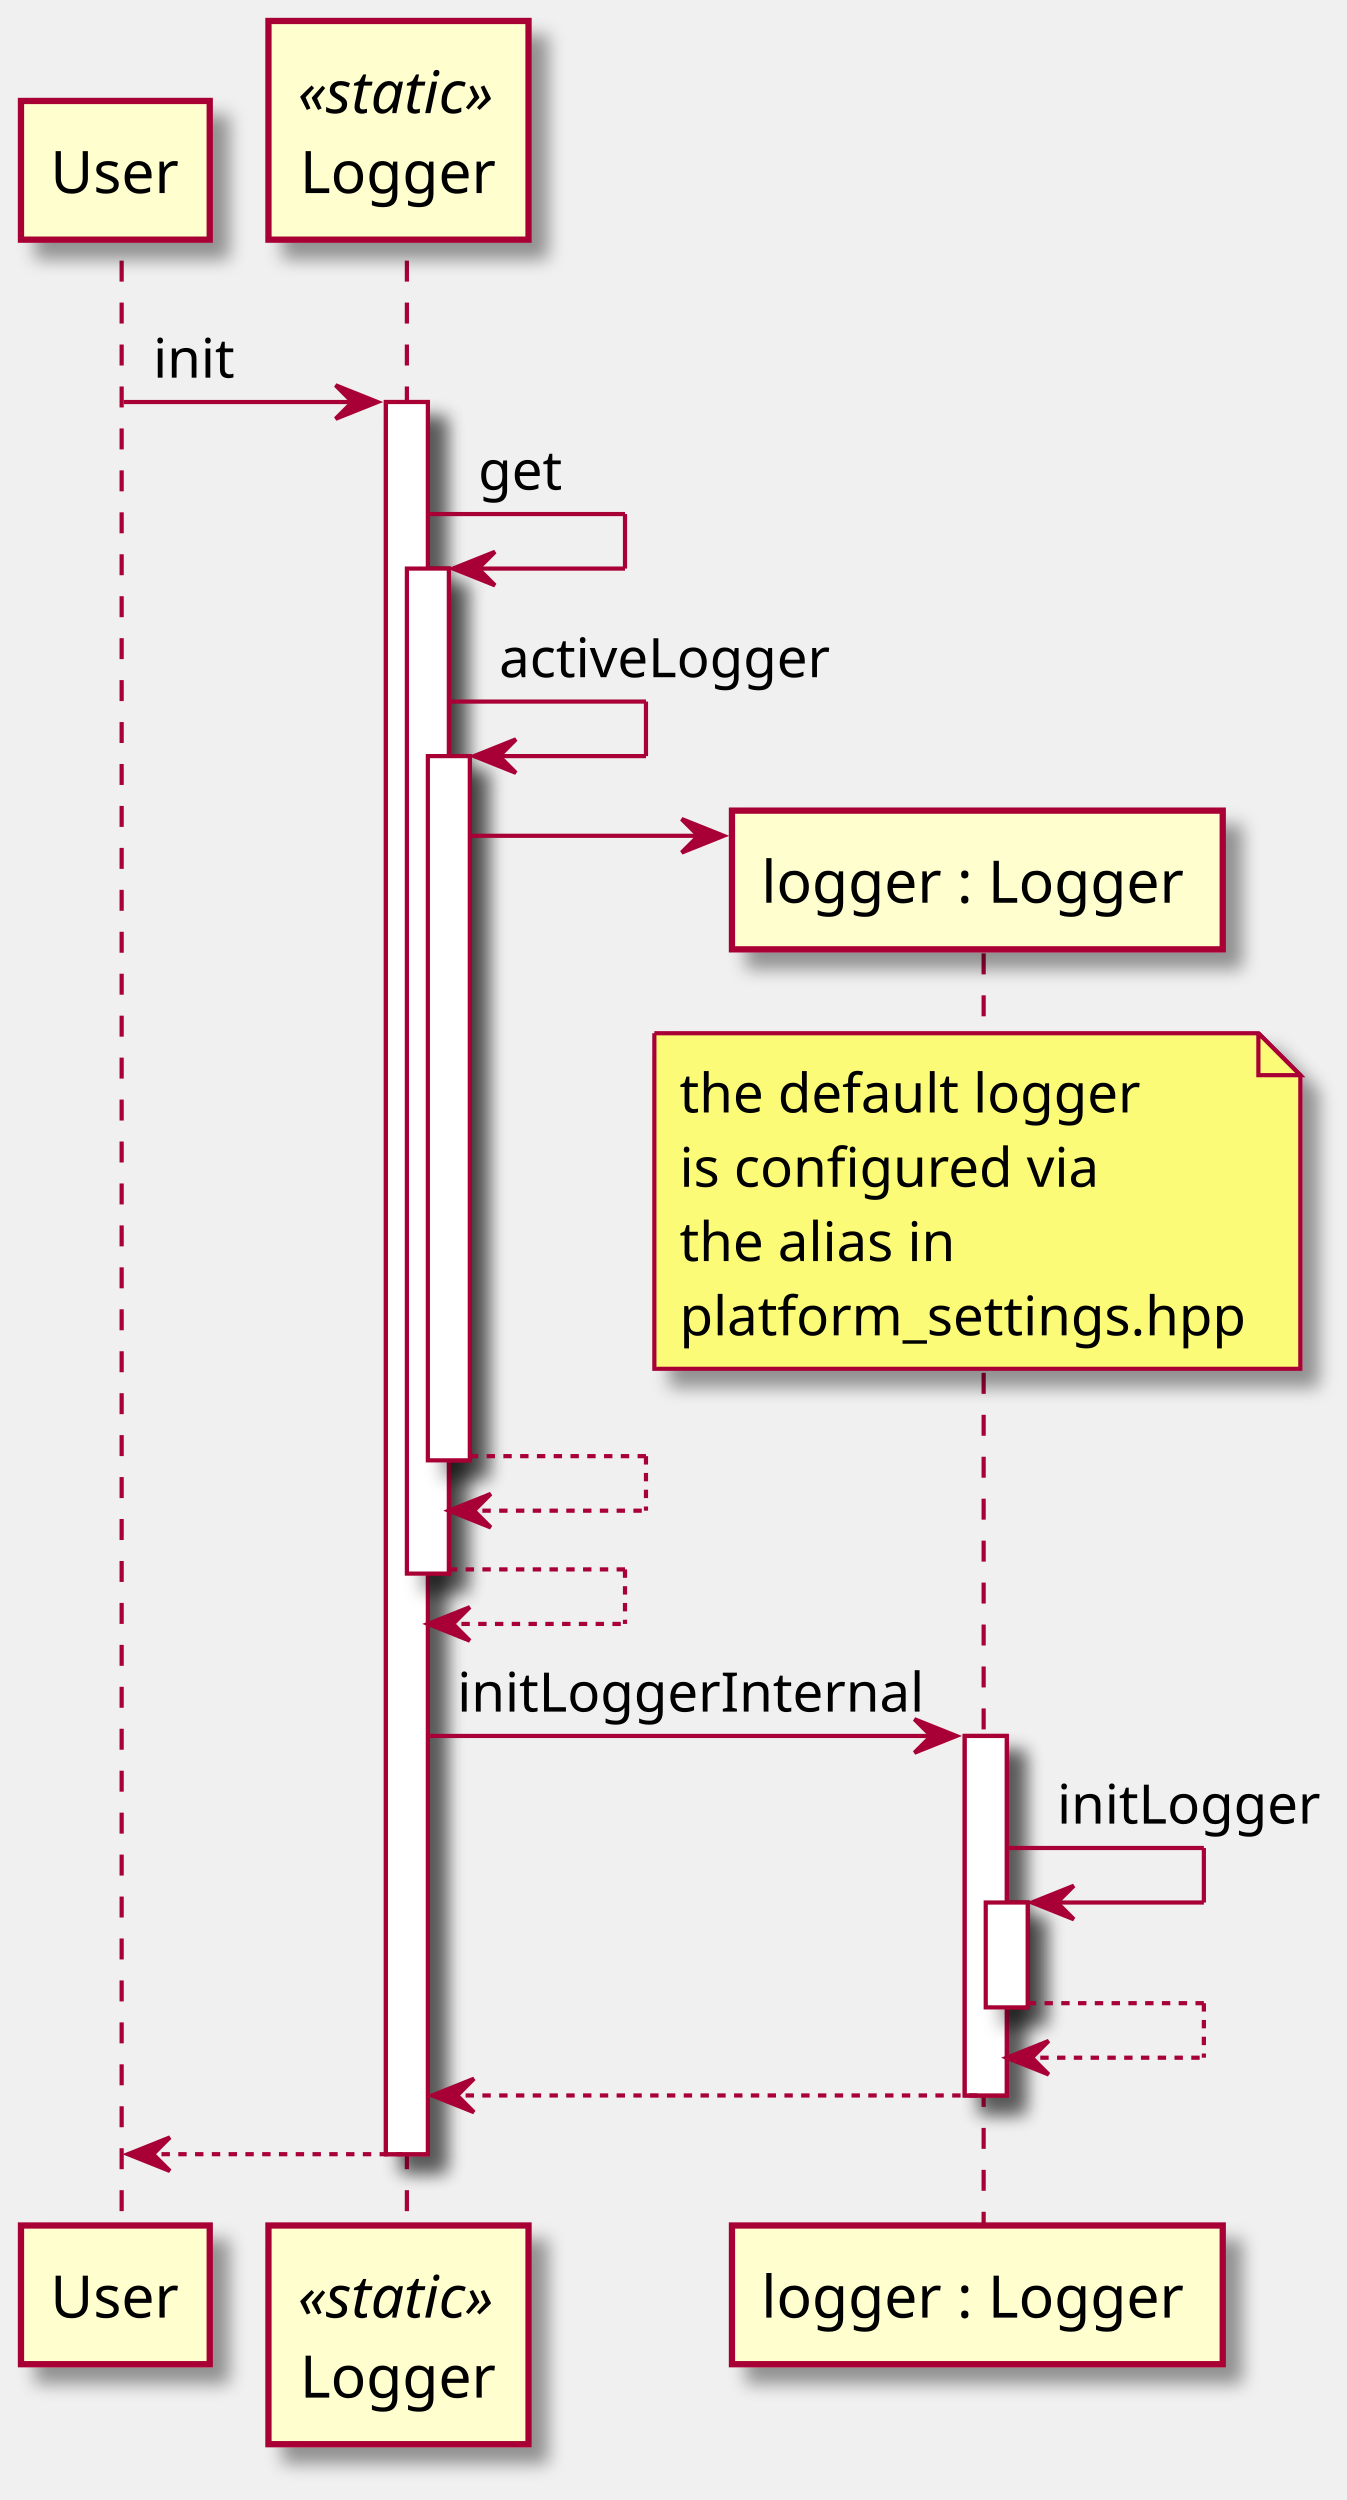
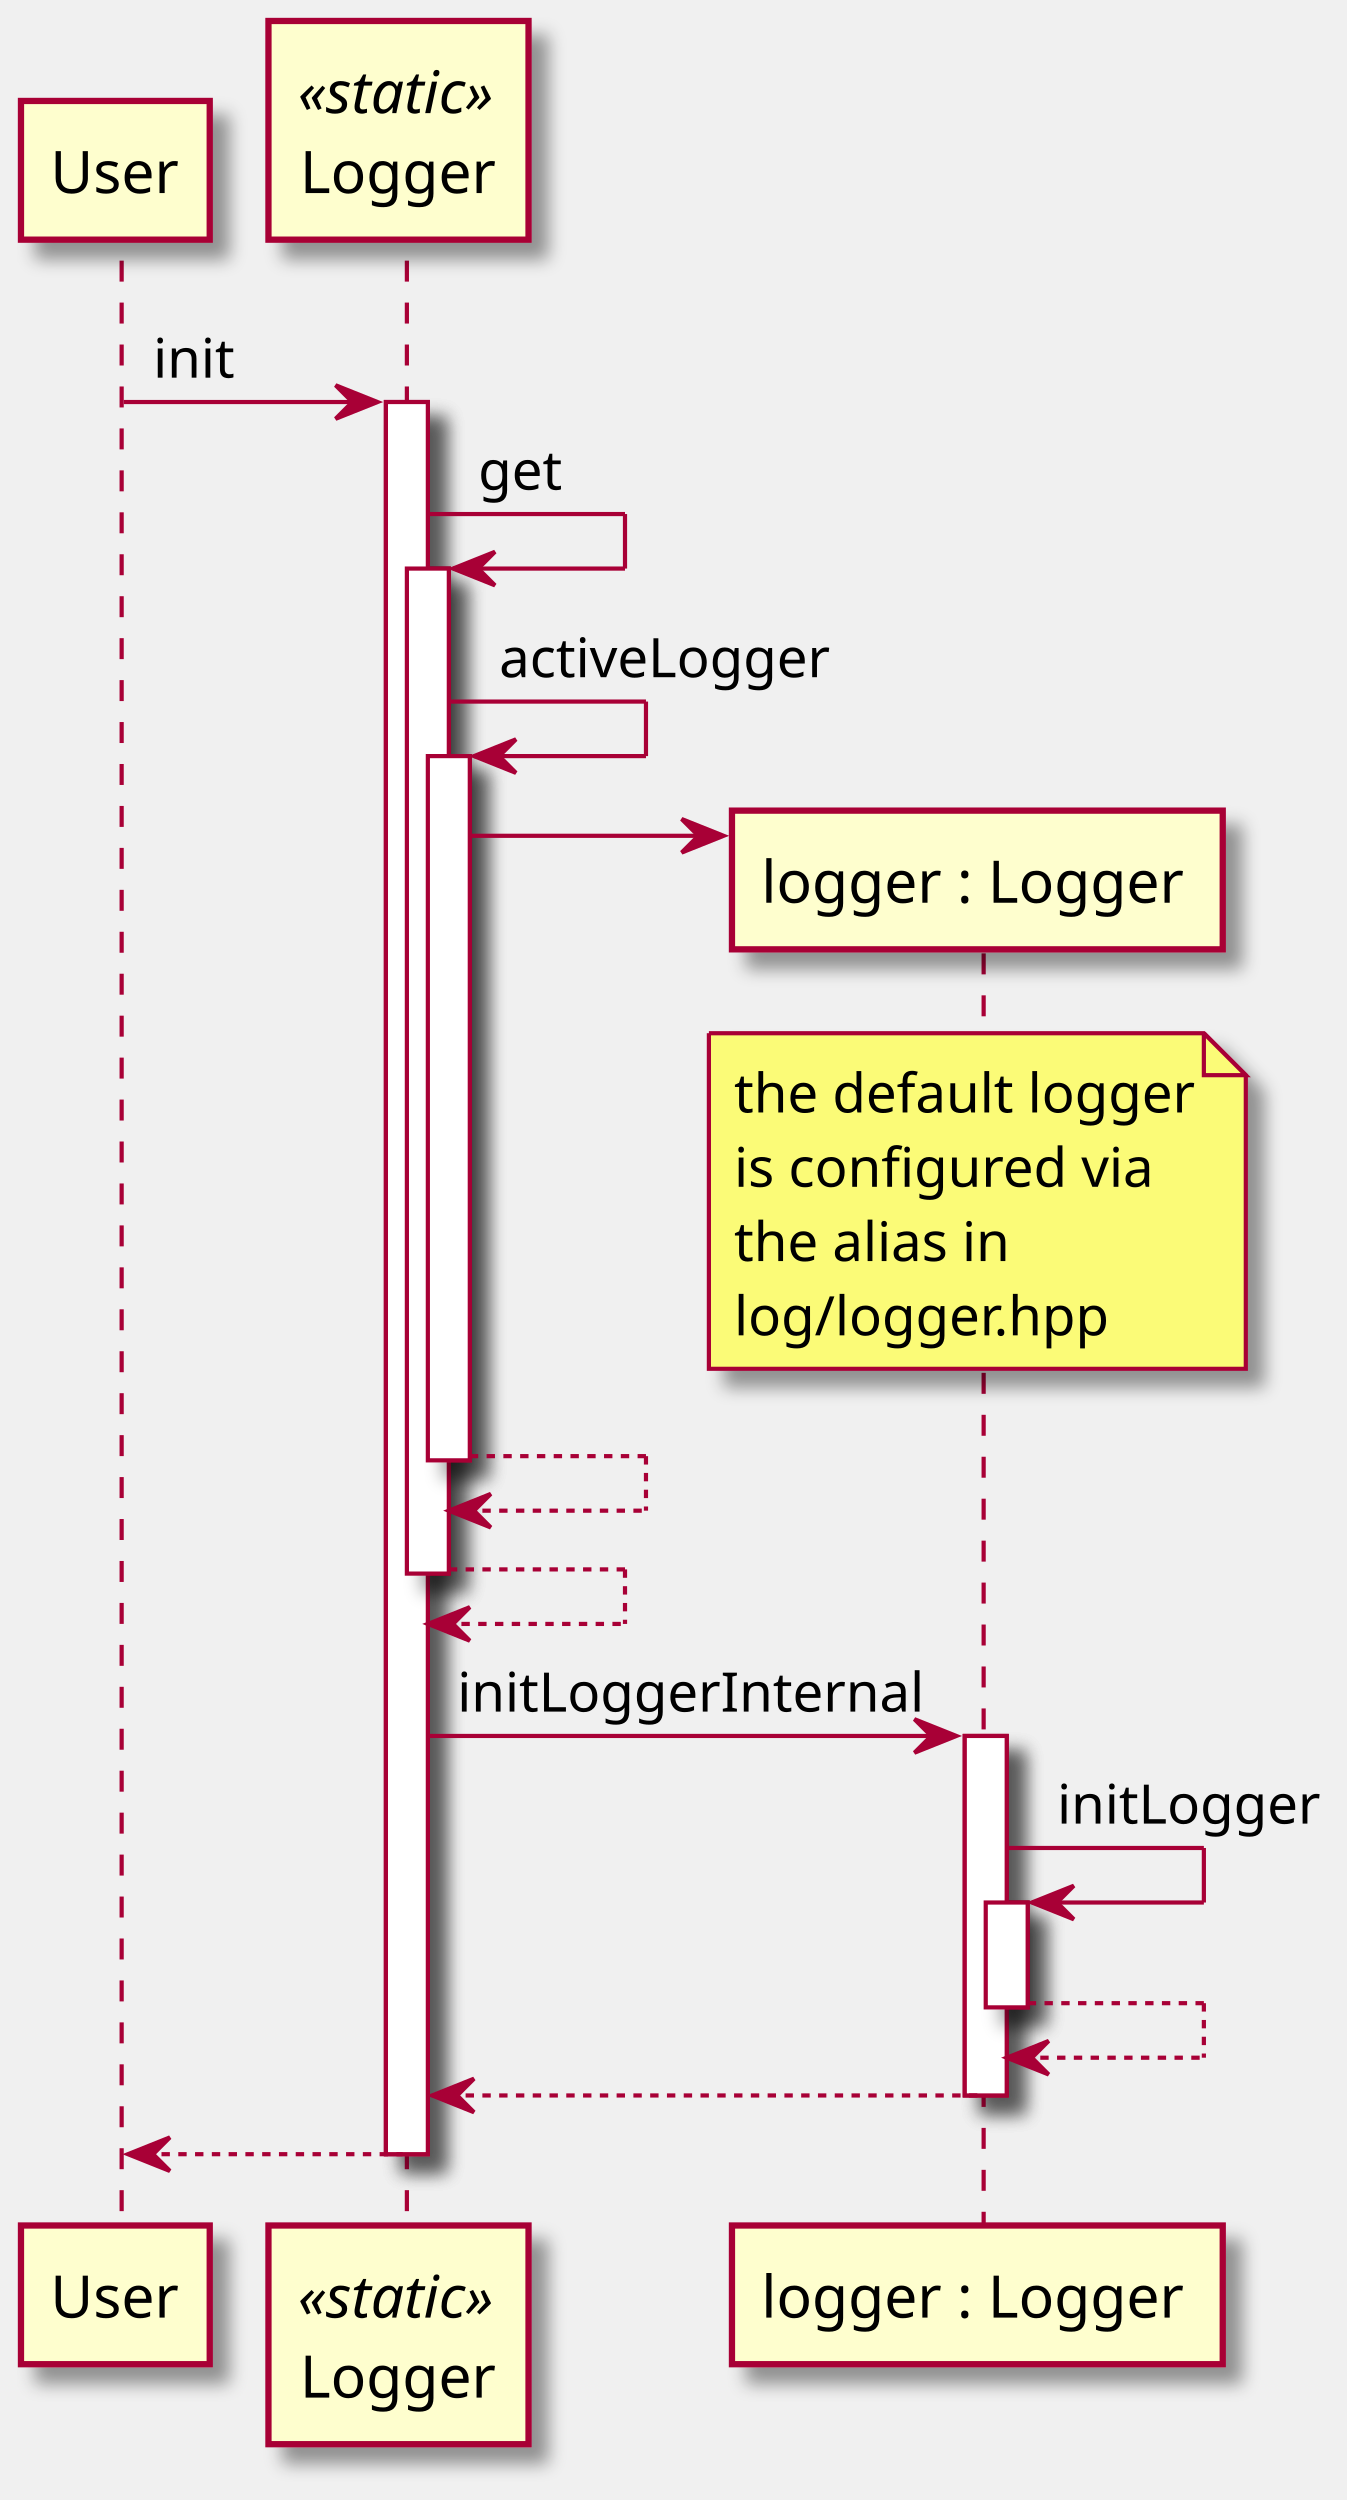
<svg xmlns="http://www.w3.org/2000/svg" contentScriptType="application/ecmascript" contentStyleType="text/css" height="596px" preserveAspectRatio="none" style="width:321px;height:596px;background:#EEEBDC;" version="1.1" viewBox="0 0 321 596" width="321px" zoomAndPan="magnify">
  <defs>
-     <filter height="300%" id="faeqs7rcai6ys" width="300%" x="-1" y="-1">
+     <filter height="300%" id="fy6qz33u8np6w" width="300%" x="-1" y="-1">
      <feGaussianBlur result="blurOut" stdDeviation="2.0" />
      <feColorMatrix in="blurOut" result="blurOut2" type="matrix" values="0 0 0 0 0 0 0 0 0 0 0 0 0 0 0 0 0 0 .4 0" />
      <feOffset dx="4.0" dy="4.0" in="blurOut2" result="blurOut3" />
      <feBlend in="SourceGraphic" in2="blurOut3" mode="normal" />
    </filter>
  </defs>
  <g>
-     <rect fill="#FFFFFF" filter="url(#faeqs7rcai6ys)" height="417.716" style="stroke:#A80036;stroke-width:1.0;" width="10" x="92" y="95.842" />
-     <rect fill="#FFFFFF" filter="url(#faeqs7rcai6ys)" height="239.598" style="stroke:#A80036;stroke-width:1.0;" width="10" x="97" y="135.548" />
-     <rect fill="#FFFFFF" filter="url(#faeqs7rcai6ys)" height="167.892" style="stroke:#A80036;stroke-width:1.0;" width="10" x="102" y="180.254" />
-     <rect fill="#FFFFFF" filter="url(#faeqs7rcai6ys)" height="85.706" style="stroke:#A80036;stroke-width:1.0;" width="10" x="230" y="413.852" />
-     <rect fill="#FFFFFF" filter="url(#faeqs7rcai6ys)" height="25" style="stroke:#A80036;stroke-width:1.0;" width="10" x="235" y="453.558" />
+     <rect fill="#FFFFFF" filter="url(#fy6qz33u8np6w)" height="417.716" style="stroke:#A80036;stroke-width:1.0;" width="10" x="92" y="95.842" />
+     <rect fill="#FFFFFF" filter="url(#fy6qz33u8np6w)" height="239.598" style="stroke:#A80036;stroke-width:1.0;" width="10" x="97" y="135.548" />
+     <rect fill="#FFFFFF" filter="url(#fy6qz33u8np6w)" height="167.892" style="stroke:#A80036;stroke-width:1.0;" width="10" x="102" y="180.254" />
+     <rect fill="#FFFFFF" filter="url(#fy6qz33u8np6w)" height="85.706" style="stroke:#A80036;stroke-width:1.0;" width="10" x="230" y="413.852" />
+     <rect fill="#FFFFFF" filter="url(#fy6qz33u8np6w)" height="25" style="stroke:#A80036;stroke-width:1.0;" width="10" x="235" y="453.558" />
    <line style="stroke:#A80036;stroke-width:1.0;stroke-dasharray:5.0,5.0;" x1="29" x2="29" y1="62.136" y2="531.558" />
    <line style="stroke:#A80036;stroke-width:1.0;stroke-dasharray:5.0,5.0;" x1="97" x2="97" y1="62.136" y2="531.558" />
    <line style="stroke:#A80036;stroke-width:1.0;stroke-dasharray:5.0,5.0;" x1="234.5" x2="234.5" y1="227.288" y2="531.558" />
-     <rect fill="#FEFECE" filter="url(#faeqs7rcai6ys)" height="33.068" style="stroke:#A80036;stroke-width:1.5;" width="45" x="5" y="24.068" />
+     <rect fill="#FEFECE" filter="url(#fy6qz33u8np6w)" height="33.068" style="stroke:#A80036;stroke-width:1.5;" width="45" x="5" y="24.068" />
    <text fill="#000000" font-family="sans-serif" font-size="14" lengthAdjust="spacing" textLength="31" x="12" y="46.034">User</text>
-     <rect fill="#FEFECE" filter="url(#faeqs7rcai6ys)" height="33.068" style="stroke:#A80036;stroke-width:1.5;" width="45" x="5" y="530.558" />
+     <rect fill="#FEFECE" filter="url(#fy6qz33u8np6w)" height="33.068" style="stroke:#A80036;stroke-width:1.5;" width="45" x="5" y="530.558" />
    <text fill="#000000" font-family="sans-serif" font-size="14" lengthAdjust="spacing" textLength="31" x="12" y="552.524">User</text>
-     <rect fill="#FEFECE" filter="url(#faeqs7rcai6ys)" height="52.136" style="stroke:#A80036;stroke-width:1.5;" width="62" x="64" y="5" />
+     <rect fill="#FEFECE" filter="url(#fy6qz33u8np6w)" height="52.136" style="stroke:#A80036;stroke-width:1.5;" width="62" x="64" y="5" />
    <text fill="#000000" font-family="sans-serif" font-size="14" font-style="italic" lengthAdjust="spacing" textLength="48" x="71" y="26.966">«static»</text>
    <text fill="#000000" font-family="sans-serif" font-size="14" lengthAdjust="spacing" textLength="47" x="71.5" y="46.034">Logger</text>
-     <rect fill="#FEFECE" filter="url(#faeqs7rcai6ys)" height="52.136" style="stroke:#A80036;stroke-width:1.5;" width="62" x="64" y="530.558" />
+     <rect fill="#FEFECE" filter="url(#fy6qz33u8np6w)" height="52.136" style="stroke:#A80036;stroke-width:1.5;" width="62" x="64" y="530.558" />
    <text fill="#000000" font-family="sans-serif" font-size="14" font-style="italic" lengthAdjust="spacing" textLength="48" x="71" y="552.524">«static»</text>
    <text fill="#000000" font-family="sans-serif" font-size="14" lengthAdjust="spacing" textLength="47" x="71.5" y="571.592">Logger</text>
-     <rect fill="#FEFECE" filter="url(#faeqs7rcai6ys)" height="33.068" style="stroke:#A80036;stroke-width:1.5;" width="117" x="174.5" y="530.558" />
+     <rect fill="#FEFECE" filter="url(#fy6qz33u8np6w)" height="33.068" style="stroke:#A80036;stroke-width:1.5;" width="117" x="174.5" y="530.558" />
    <text fill="#000000" font-family="sans-serif" font-size="14" lengthAdjust="spacing" textLength="103" x="181.5" y="552.524">logger : Logger</text>
-     <rect fill="#FFFFFF" filter="url(#faeqs7rcai6ys)" height="417.716" style="stroke:#A80036;stroke-width:1.0;" width="10" x="92" y="95.842" />
-     <rect fill="#FFFFFF" filter="url(#faeqs7rcai6ys)" height="239.598" style="stroke:#A80036;stroke-width:1.0;" width="10" x="97" y="135.548" />
-     <rect fill="#FFFFFF" filter="url(#faeqs7rcai6ys)" height="167.892" style="stroke:#A80036;stroke-width:1.0;" width="10" x="102" y="180.254" />
-     <rect fill="#FFFFFF" filter="url(#faeqs7rcai6ys)" height="85.706" style="stroke:#A80036;stroke-width:1.0;" width="10" x="230" y="413.852" />
-     <rect fill="#FFFFFF" filter="url(#faeqs7rcai6ys)" height="25" style="stroke:#A80036;stroke-width:1.0;" width="10" x="235" y="453.558" />
+     <rect fill="#FFFFFF" filter="url(#fy6qz33u8np6w)" height="417.716" style="stroke:#A80036;stroke-width:1.0;" width="10" x="92" y="95.842" />
+     <rect fill="#FFFFFF" filter="url(#fy6qz33u8np6w)" height="239.598" style="stroke:#A80036;stroke-width:1.0;" width="10" x="97" y="135.548" />
+     <rect fill="#FFFFFF" filter="url(#fy6qz33u8np6w)" height="167.892" style="stroke:#A80036;stroke-width:1.0;" width="10" x="102" y="180.254" />
+     <rect fill="#FFFFFF" filter="url(#fy6qz33u8np6w)" height="85.706" style="stroke:#A80036;stroke-width:1.0;" width="10" x="230" y="413.852" />
+     <rect fill="#FFFFFF" filter="url(#fy6qz33u8np6w)" height="25" style="stroke:#A80036;stroke-width:1.0;" width="10" x="235" y="453.558" />
    <polygon fill="#A80036" points="80,91.842,90,95.842,80,99.842,84,95.842" style="stroke:#A80036;stroke-width:1.0;" />
    <line style="stroke:#A80036;stroke-width:1.0;" x1="29.5" x2="86" y1="95.842" y2="95.842" />
    <text fill="#000000" font-family="sans-serif" font-size="13" lengthAdjust="spacing" textLength="19" x="36.5" y="90.033">init</text>
    <line style="stroke:#A80036;stroke-width:1.0;" x1="102" x2="149" y1="122.548" y2="122.548" />
    <line style="stroke:#A80036;stroke-width:1.0;" x1="149" x2="149" y1="122.548" y2="135.548" />
    <line style="stroke:#A80036;stroke-width:1.0;" x1="108" x2="149" y1="135.548" y2="135.548" />
    <polygon fill="#A80036" points="118,131.548,108,135.548,118,139.548,114,135.548" style="stroke:#A80036;stroke-width:1.0;" />
    <text fill="#000000" font-family="sans-serif" font-size="13" lengthAdjust="spacing" textLength="20" x="114" y="116.739">get</text>
    <line style="stroke:#A80036;stroke-width:1.0;" x1="107" x2="154" y1="167.254" y2="167.254" />
    <line style="stroke:#A80036;stroke-width:1.0;" x1="154" x2="154" y1="167.254" y2="180.254" />
    <line style="stroke:#A80036;stroke-width:1.0;" x1="113" x2="154" y1="180.254" y2="180.254" />
    <polygon fill="#A80036" points="123,176.254,113,180.254,123,184.254,119,180.254" style="stroke:#A80036;stroke-width:1.0;" />
    <text fill="#000000" font-family="sans-serif" font-size="13" lengthAdjust="spacing" textLength="78" x="119" y="161.445">activeLogger</text>
    <polygon fill="#A80036" points="162.5,195.254,172.5,199.254,162.5,203.254,166.5,199.254" style="stroke:#A80036;stroke-width:1.0;" />
    <line style="stroke:#A80036;stroke-width:1.0;" x1="112" x2="168.5" y1="199.254" y2="199.254" />
-     <rect fill="#FEFECE" filter="url(#faeqs7rcai6ys)" height="33.068" style="stroke:#A80036;stroke-width:1.5;" width="117" x="174.5" y="193.254" />
+     <rect fill="#FEFECE" filter="url(#fy6qz33u8np6w)" height="33.068" style="stroke:#A80036;stroke-width:1.5;" width="117" x="174.5" y="193.254" />
    <text fill="#000000" font-family="sans-serif" font-size="14" lengthAdjust="spacing" textLength="103" x="181.5" y="215.22">logger : Logger</text>
-     <path d="M156,246.322 L156,326.322 L310,326.322 L310,256.322 L300,246.322 L156,246.322 " fill="#FBFB77" filter="url(#faeqs7rcai6ys)" style="stroke:#A80036;stroke-width:1.0;" />
-     <path d="M300,246.322 L300,256.322 L310,256.322 L300,246.322 " fill="#FBFB77" style="stroke:#A80036;stroke-width:1.0;" />
-     <text fill="#000000" font-family="sans-serif" font-size="13" lengthAdjust="spacing" textLength="107" x="162" y="265.219">the default logger</text>
-     <text fill="#000000" font-family="sans-serif" font-size="13" lengthAdjust="spacing" textLength="97" x="162" y="282.925">is configured via</text>
-     <text fill="#000000" font-family="sans-serif" font-size="13" lengthAdjust="spacing" textLength="63" x="162" y="300.631">the alias in</text>
-     <text fill="#000000" font-family="sans-serif" font-size="13" lengthAdjust="spacing" textLength="133" x="162" y="318.337">platform_settings.hpp</text>
+     <path d="M169,246.322 L169,326.322 L297,326.322 L297,256.322 L287,246.322 L169,246.322 " fill="#FBFB77" filter="url(#fy6qz33u8np6w)" style="stroke:#A80036;stroke-width:1.0;" />
+     <path d="M287,246.322 L287,256.322 L297,256.322 L287,246.322 " fill="#FBFB77" style="stroke:#A80036;stroke-width:1.0;" />
+     <text fill="#000000" font-family="sans-serif" font-size="13" lengthAdjust="spacing" textLength="107" x="175" y="265.219">the default logger</text>
+     <text fill="#000000" font-family="sans-serif" font-size="13" lengthAdjust="spacing" textLength="97" x="175" y="282.925">is configured via</text>
+     <text fill="#000000" font-family="sans-serif" font-size="13" lengthAdjust="spacing" textLength="63" x="175" y="300.631">the alias in</text>
+     <text fill="#000000" font-family="sans-serif" font-size="13" lengthAdjust="spacing" textLength="90" x="175" y="318.337">log/logger.hpp</text>
    <line style="stroke:#A80036;stroke-width:1.0;stroke-dasharray:2.0,2.0;" x1="112" x2="154" y1="347.146" y2="347.146" />
    <line style="stroke:#A80036;stroke-width:1.0;stroke-dasharray:2.0,2.0;" x1="154" x2="154" y1="347.146" y2="360.146" />
    <line style="stroke:#A80036;stroke-width:1.0;stroke-dasharray:2.0,2.0;" x1="107" x2="154" y1="360.146" y2="360.146" />
    <polygon fill="#A80036" points="117,356.146,107,360.146,117,364.146,113,360.146" style="stroke:#A80036;stroke-width:1.0;" />
    <line style="stroke:#A80036;stroke-width:1.0;stroke-dasharray:2.0,2.0;" x1="107" x2="149" y1="374.146" y2="374.146" />
    <line style="stroke:#A80036;stroke-width:1.0;stroke-dasharray:2.0,2.0;" x1="149" x2="149" y1="374.146" y2="387.146" />
    <line style="stroke:#A80036;stroke-width:1.0;stroke-dasharray:2.0,2.0;" x1="102" x2="149" y1="387.146" y2="387.146" />
    <polygon fill="#A80036" points="112,383.146,102,387.146,112,391.146,108,387.146" style="stroke:#A80036;stroke-width:1.0;" />
    <polygon fill="#A80036" points="218,409.852,228,413.852,218,417.852,222,413.852" style="stroke:#A80036;stroke-width:1.0;" />
    <line style="stroke:#A80036;stroke-width:1.0;" x1="102" x2="224" y1="413.852" y2="413.852" />
    <text fill="#000000" font-family="sans-serif" font-size="13" lengthAdjust="spacing" textLength="109" x="109" y="408.043">initLoggerInternal</text>
    <line style="stroke:#A80036;stroke-width:1.0;" x1="240" x2="287" y1="440.558" y2="440.558" />
    <line style="stroke:#A80036;stroke-width:1.0;" x1="287" x2="287" y1="440.558" y2="453.558" />
    <line style="stroke:#A80036;stroke-width:1.0;" x1="246" x2="287" y1="453.558" y2="453.558" />
    <polygon fill="#A80036" points="256,449.558,246,453.558,256,457.558,252,453.558" style="stroke:#A80036;stroke-width:1.0;" />
    <text fill="#000000" font-family="sans-serif" font-size="13" lengthAdjust="spacing" textLength="62" x="252" y="434.749">initLogger</text>
    <line style="stroke:#A80036;stroke-width:1.0;stroke-dasharray:2.0,2.0;" x1="245" x2="287" y1="477.558" y2="477.558" />
    <line style="stroke:#A80036;stroke-width:1.0;stroke-dasharray:2.0,2.0;" x1="287" x2="287" y1="477.558" y2="490.558" />
    <line style="stroke:#A80036;stroke-width:1.0;stroke-dasharray:2.0,2.0;" x1="240" x2="287" y1="490.558" y2="490.558" />
    <polygon fill="#A80036" points="250,486.558,240,490.558,250,494.558,246,490.558" style="stroke:#A80036;stroke-width:1.0;" />
    <polygon fill="#A80036" points="113,495.558,103,499.558,113,503.558,109,499.558" style="stroke:#A80036;stroke-width:1.0;" />
    <line style="stroke:#A80036;stroke-width:1.0;stroke-dasharray:2.0,2.0;" x1="107" x2="234" y1="499.558" y2="499.558" />
    <polygon fill="#A80036" points="40.5,509.558,30.5,513.558,40.5,517.558,36.5,513.558" style="stroke:#A80036;stroke-width:1.0;" />
    <line style="stroke:#A80036;stroke-width:1.0;stroke-dasharray:2.0,2.0;" x1="34.5" x2="96" y1="513.558" y2="513.558" />
  </g>
</svg>
